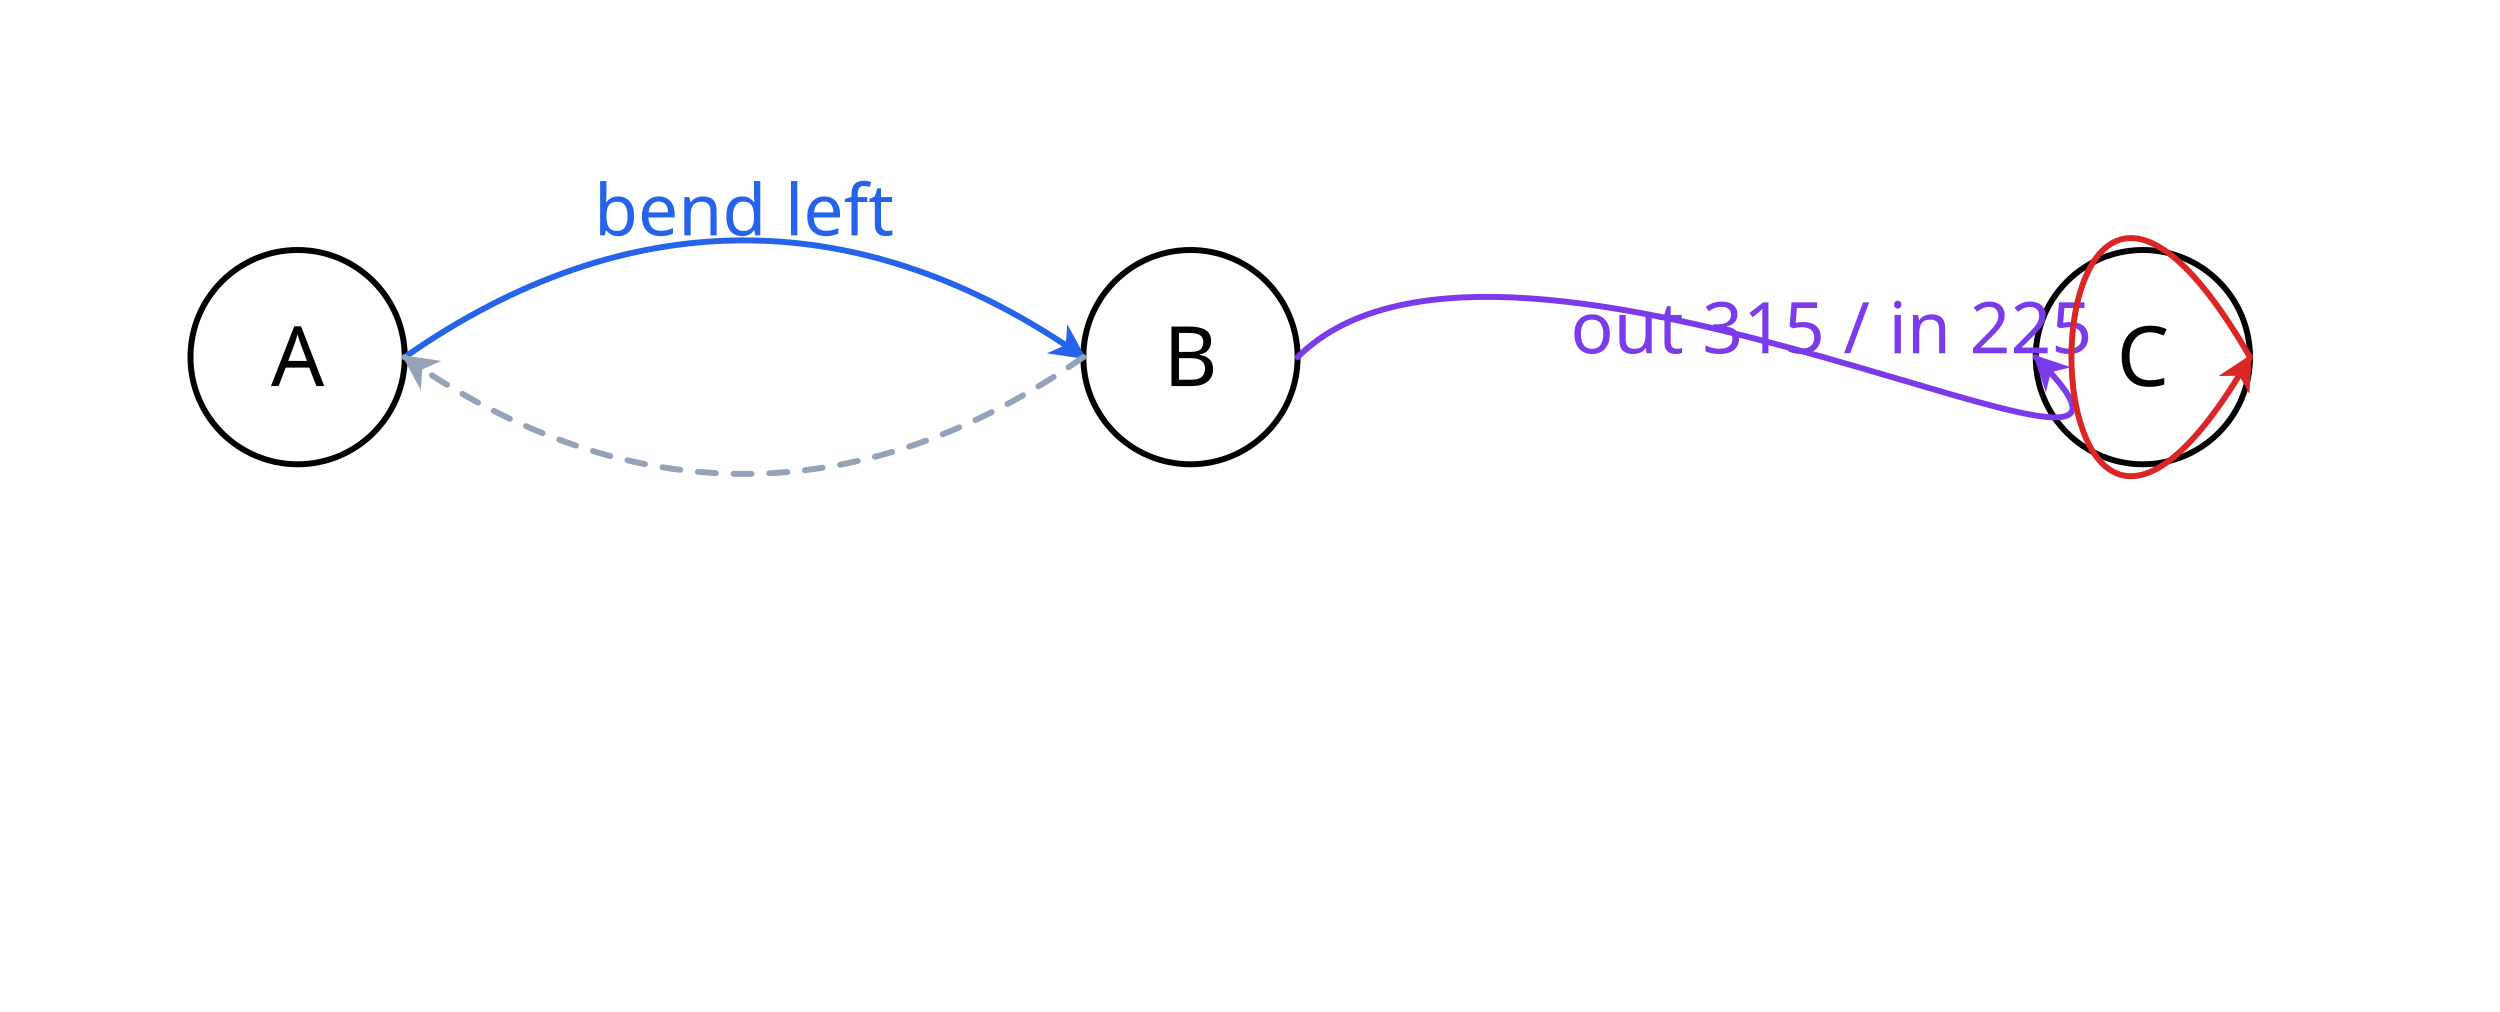
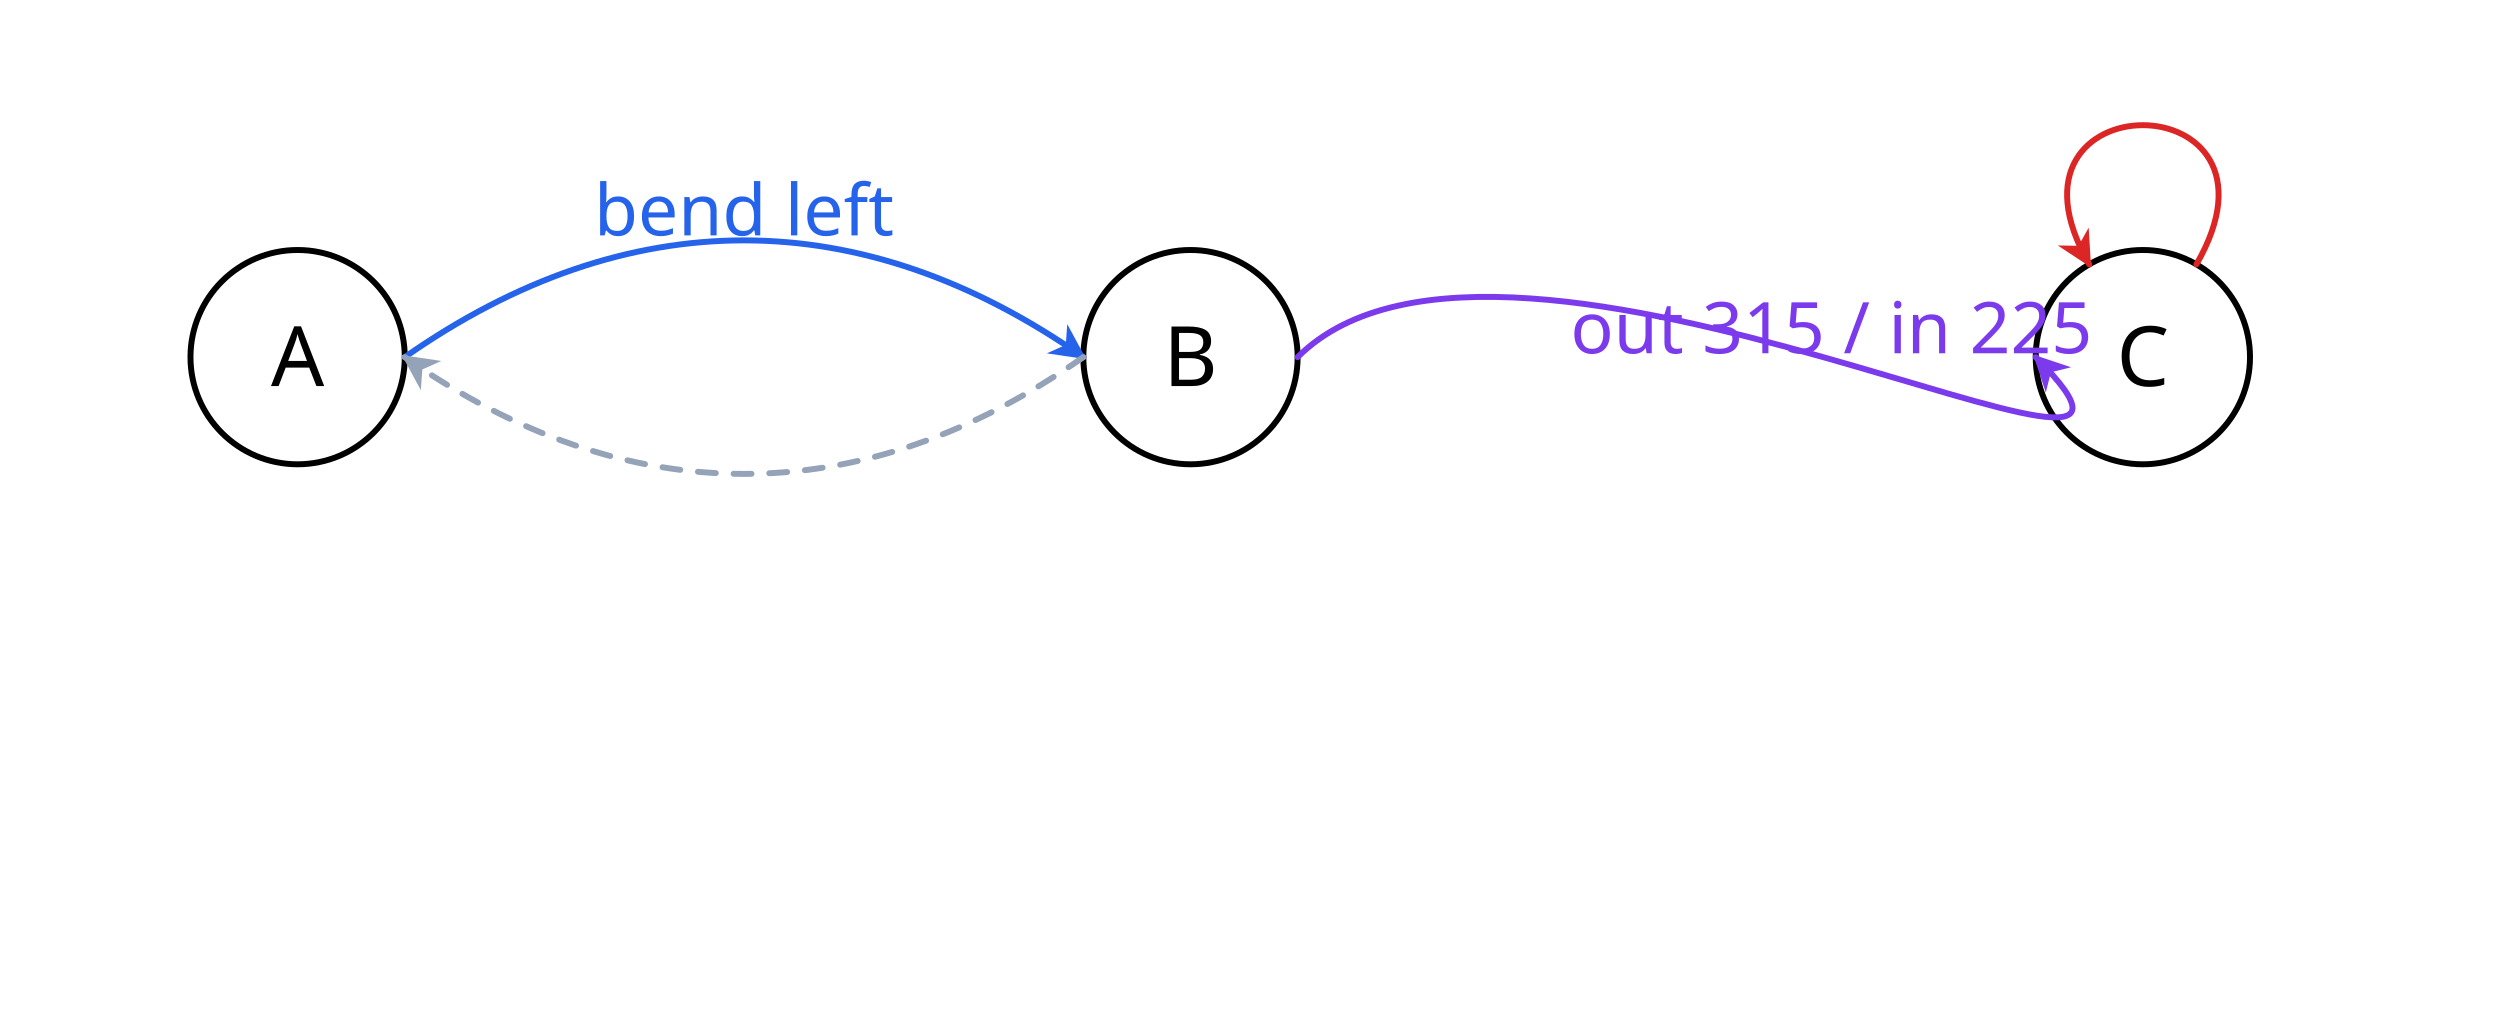
<svg xmlns="http://www.w3.org/2000/svg" width="420" height="170" viewBox="0 0 420 170">
  <defs>
    <marker markerWidth="6" markerHeight="6" viewBox="0 0 10 10" id="arrow-stealth-2563eb" refX="9" refY="5" orient="auto">
      <path d="M 0 0 L 10 5 L 0 10 L 3 5 z" fill="#2563eb" />
    </marker>
    <marker markerWidth="6" markerHeight="6" viewBox="0 0 10 10" id="arrow-stealth-94a3b8" refX="9" refY="5" orient="auto">
      <path d="M 0 0 L 10 5 L 0 10 L 3 5 z" fill="#94a3b8" />
    </marker>
    <marker markerWidth="6" markerHeight="6" viewBox="0 0 10 10" id="arrow-stealth-7c3aed" refX="9" refY="5" orient="auto">
      <path d="M 0 0 L 10 5 L 0 10 L 3 5 z" fill="#7c3aed" />
    </marker>
    <marker markerWidth="6" markerHeight="6" viewBox="0 0 10 10" id="arrow-stealth-dc2626" refX="9" refY="5" orient="auto">
      <path d="M 0 0 L 10 5 L 0 10 L 3 5 z" fill="#dc2626" />
    </marker>
  </defs>
  <g>
    <path d="M 32 60 A 18 18 0 1 0 68 60 A 18 18 0 1 0 32 60" stroke="#000000" stroke-width="1" stroke-opacity="1" stroke-linecap="round" stroke-linejoin="round" fill="none" fill-opacity="1" opacity="1" />
    <text text-anchor="middle" dominant-baseline="middle" x="50" y="60" font-family="sans-serif" font-size="14" font-weight="normal" fill="#000000">A</text>
  </g>
  <g>
    <path d="M 182 60 A 18 18 0 1 0 218 60 A 18 18 0 1 0 182 60" stroke="#000000" stroke-width="1" stroke-opacity="1" stroke-linecap="round" stroke-linejoin="round" fill="none" fill-opacity="1" opacity="1" />
    <text text-anchor="middle" dominant-baseline="middle" x="200" y="60" font-family="sans-serif" font-size="14" font-weight="normal" fill="#000000">B</text>
  </g>
  <g>
    <path d="M 342 60 A 18 18 0 1 0 378 60 A 18 18 0 1 0 342 60" stroke="#000000" stroke-width="1" stroke-opacity="1" stroke-linecap="round" stroke-linejoin="round" fill="none" fill-opacity="1" opacity="1" />
    <text text-anchor="middle" dominant-baseline="middle" x="360" y="60" font-family="sans-serif" font-size="14" font-weight="normal" fill="#000000">C</text>
  </g>
  <g>
    <path d="M 68 60 C 105.353 33.845, 144.647 33.845, 182 60" stroke="#2563eb" stroke-width="1" stroke-opacity="1" stroke-linecap="round" stroke-linejoin="round" fill="none" fill-opacity="1" opacity="1" marker-end="url(#arrow-stealth-2563eb)" />
    <text text-anchor="middle" dominant-baseline="middle" x="125" y="35.384" font-family="sans-serif" font-size="12" fill="#2563eb">bend left</text>
  </g>
  <g>
    <path d="M 182 60 C 144.647 86.155, 105.353 86.155, 68 60" stroke="#94a3b8" stroke-width="1" stroke-opacity="1" stroke-dasharray="3 3" stroke-linecap="round" stroke-linejoin="round" fill="none" fill-opacity="1" opacity="1" marker-end="url(#arrow-stealth-94a3b8)" />
  </g>
  <g>
    <path d="M 218 60 C 253.072 24.928, 377.072 95.072, 342 60" stroke="#7c3aed" stroke-width="1" stroke-opacity="1" stroke-linecap="round" stroke-linejoin="round" fill="none" fill-opacity="1" opacity="1" marker-end="url(#arrow-stealth-7c3aed)" />
    <text text-anchor="middle" dominant-baseline="middle" x="307.665" y="55.189" font-family="sans-serif" font-size="12" fill="#7c3aed">out 315 / in 225</text>
  </g>
  <g>
-     <path d="M 378 60 C 338 -9.282, 338 129.282, 378 60" stroke="#dc2626" stroke-width="1" stroke-opacity="1" stroke-linecap="round" stroke-linejoin="round" fill="none" fill-opacity="1" opacity="1" marker-end="url(#arrow-stealth-dc2626)" />
+     <path d="M 369 44.412 C 387 13.235, 333 13.235, 351 44.412" stroke="#dc2626" stroke-width="1" stroke-opacity="1" stroke-linecap="round" stroke-linejoin="round" fill="none" fill-opacity="1" opacity="1" marker-end="url(#arrow-stealth-dc2626)" />
  </g>
</svg>
